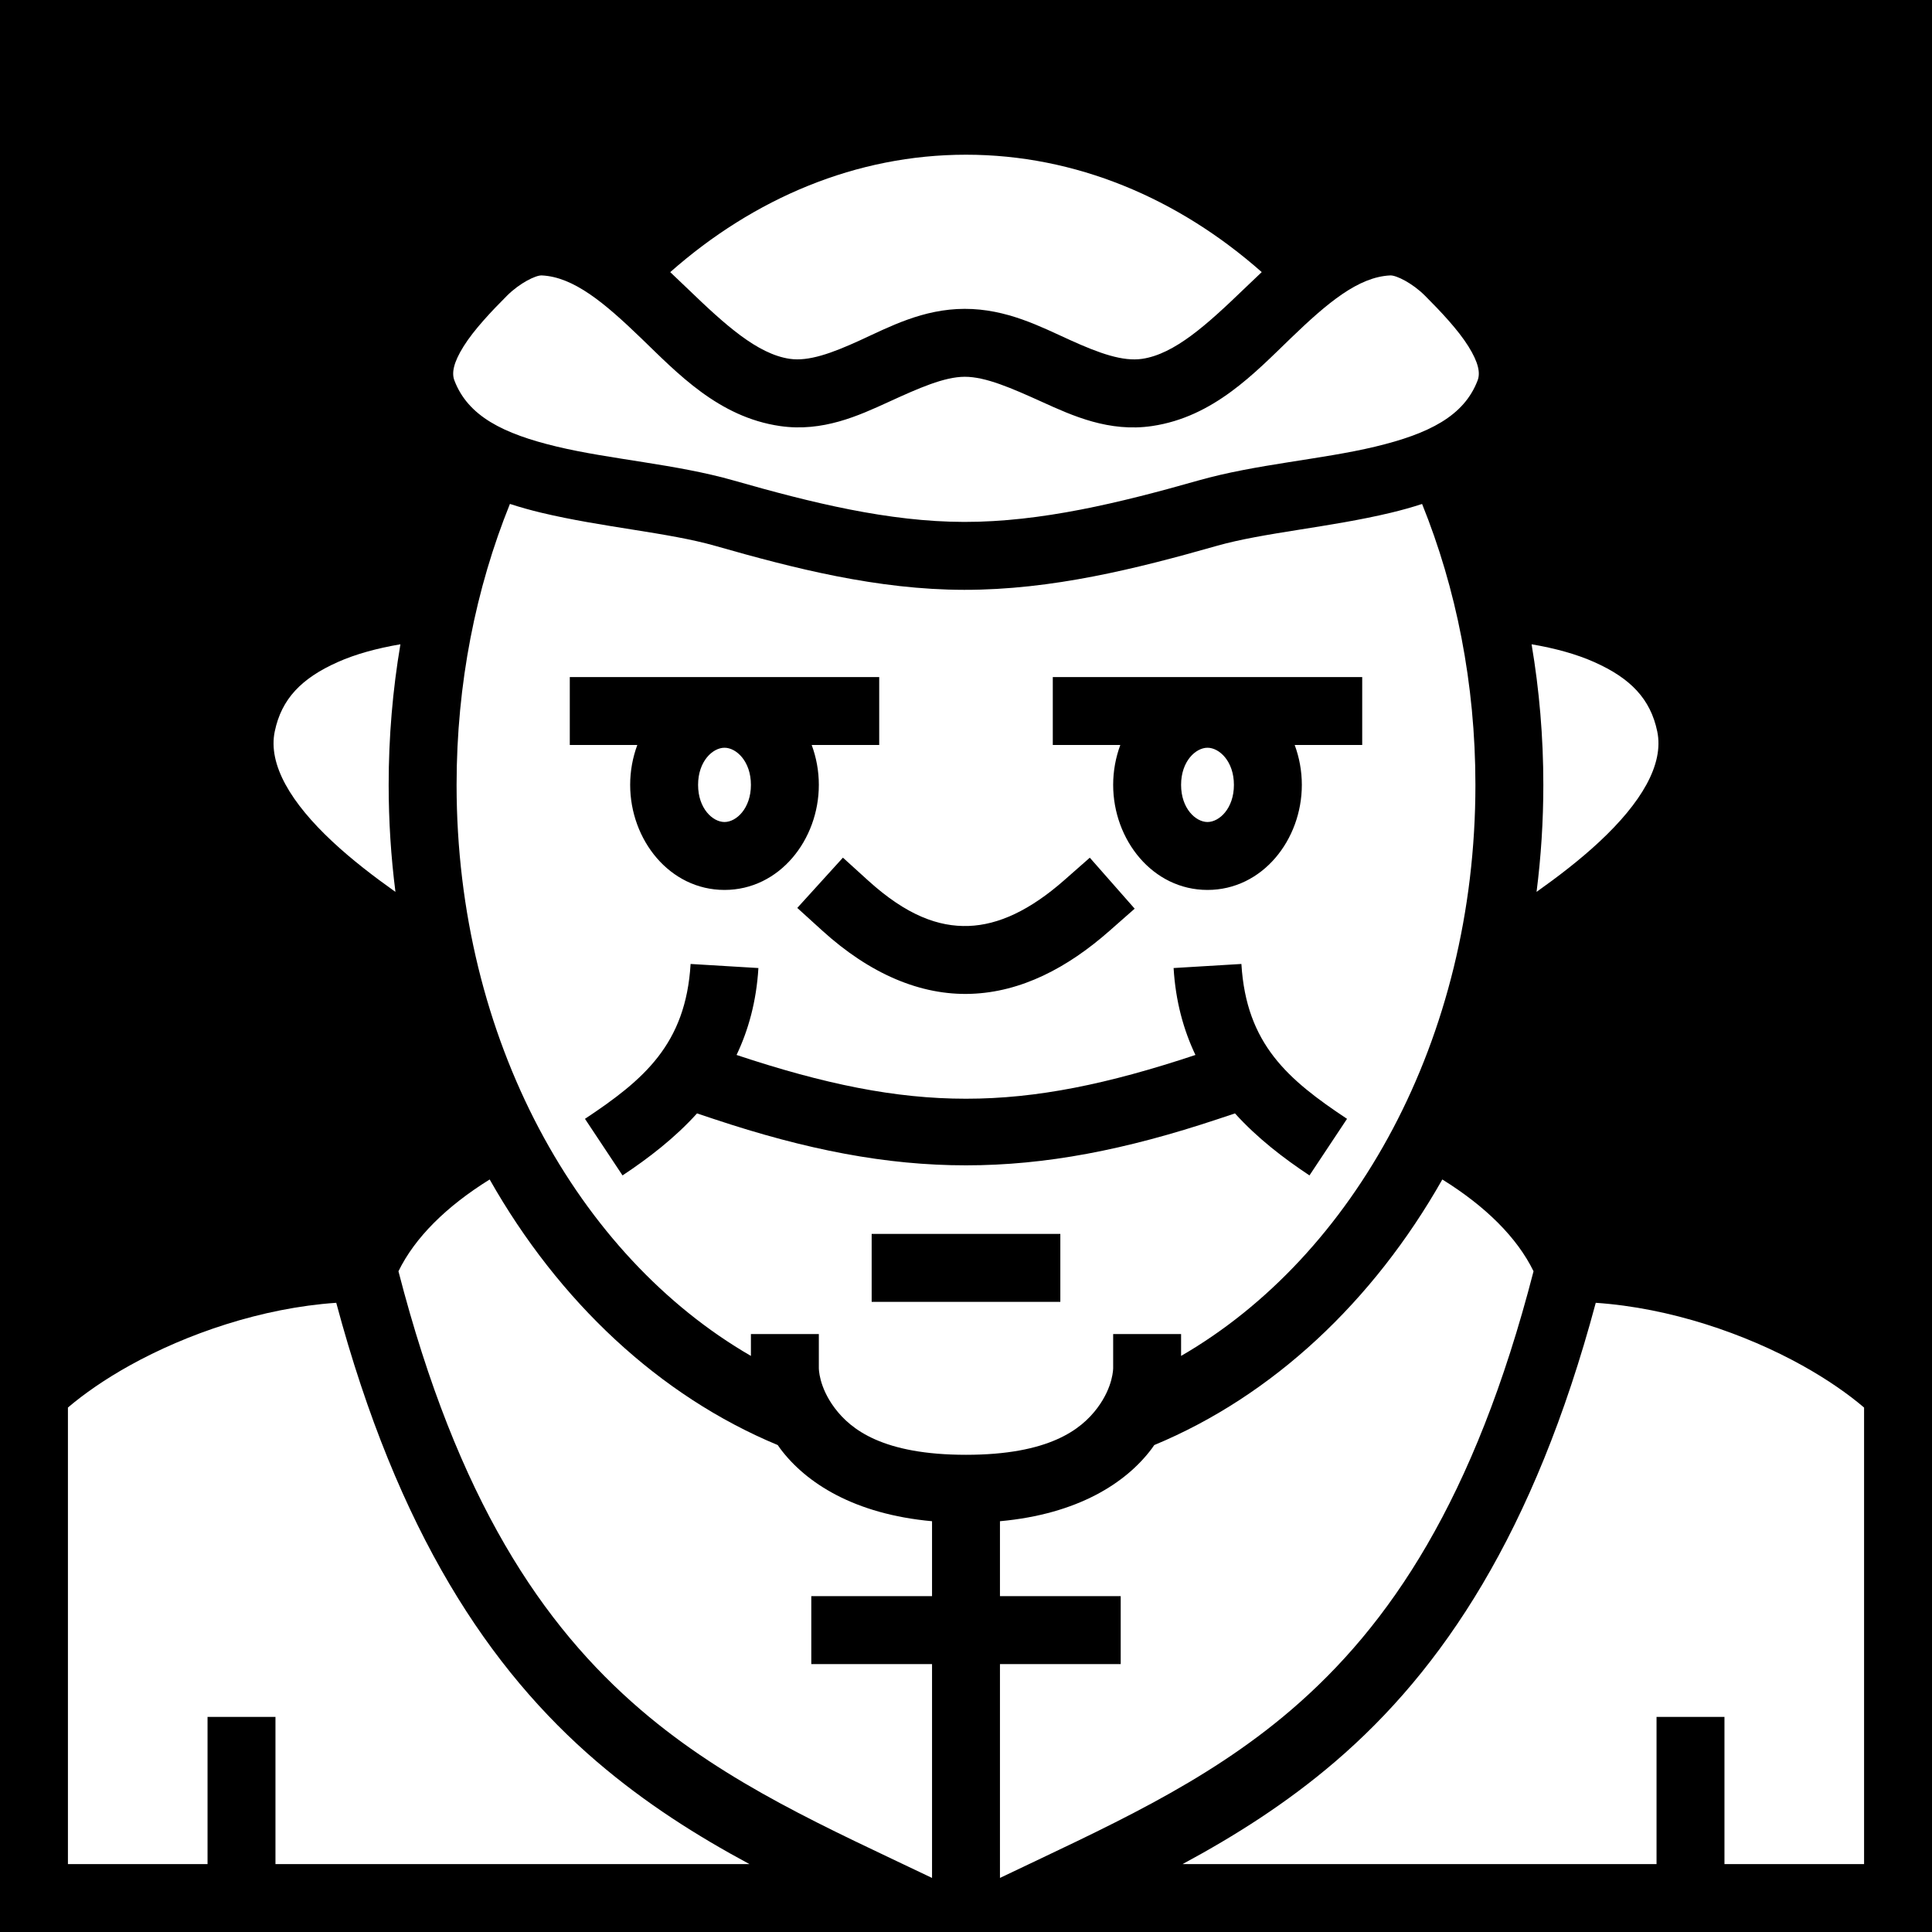
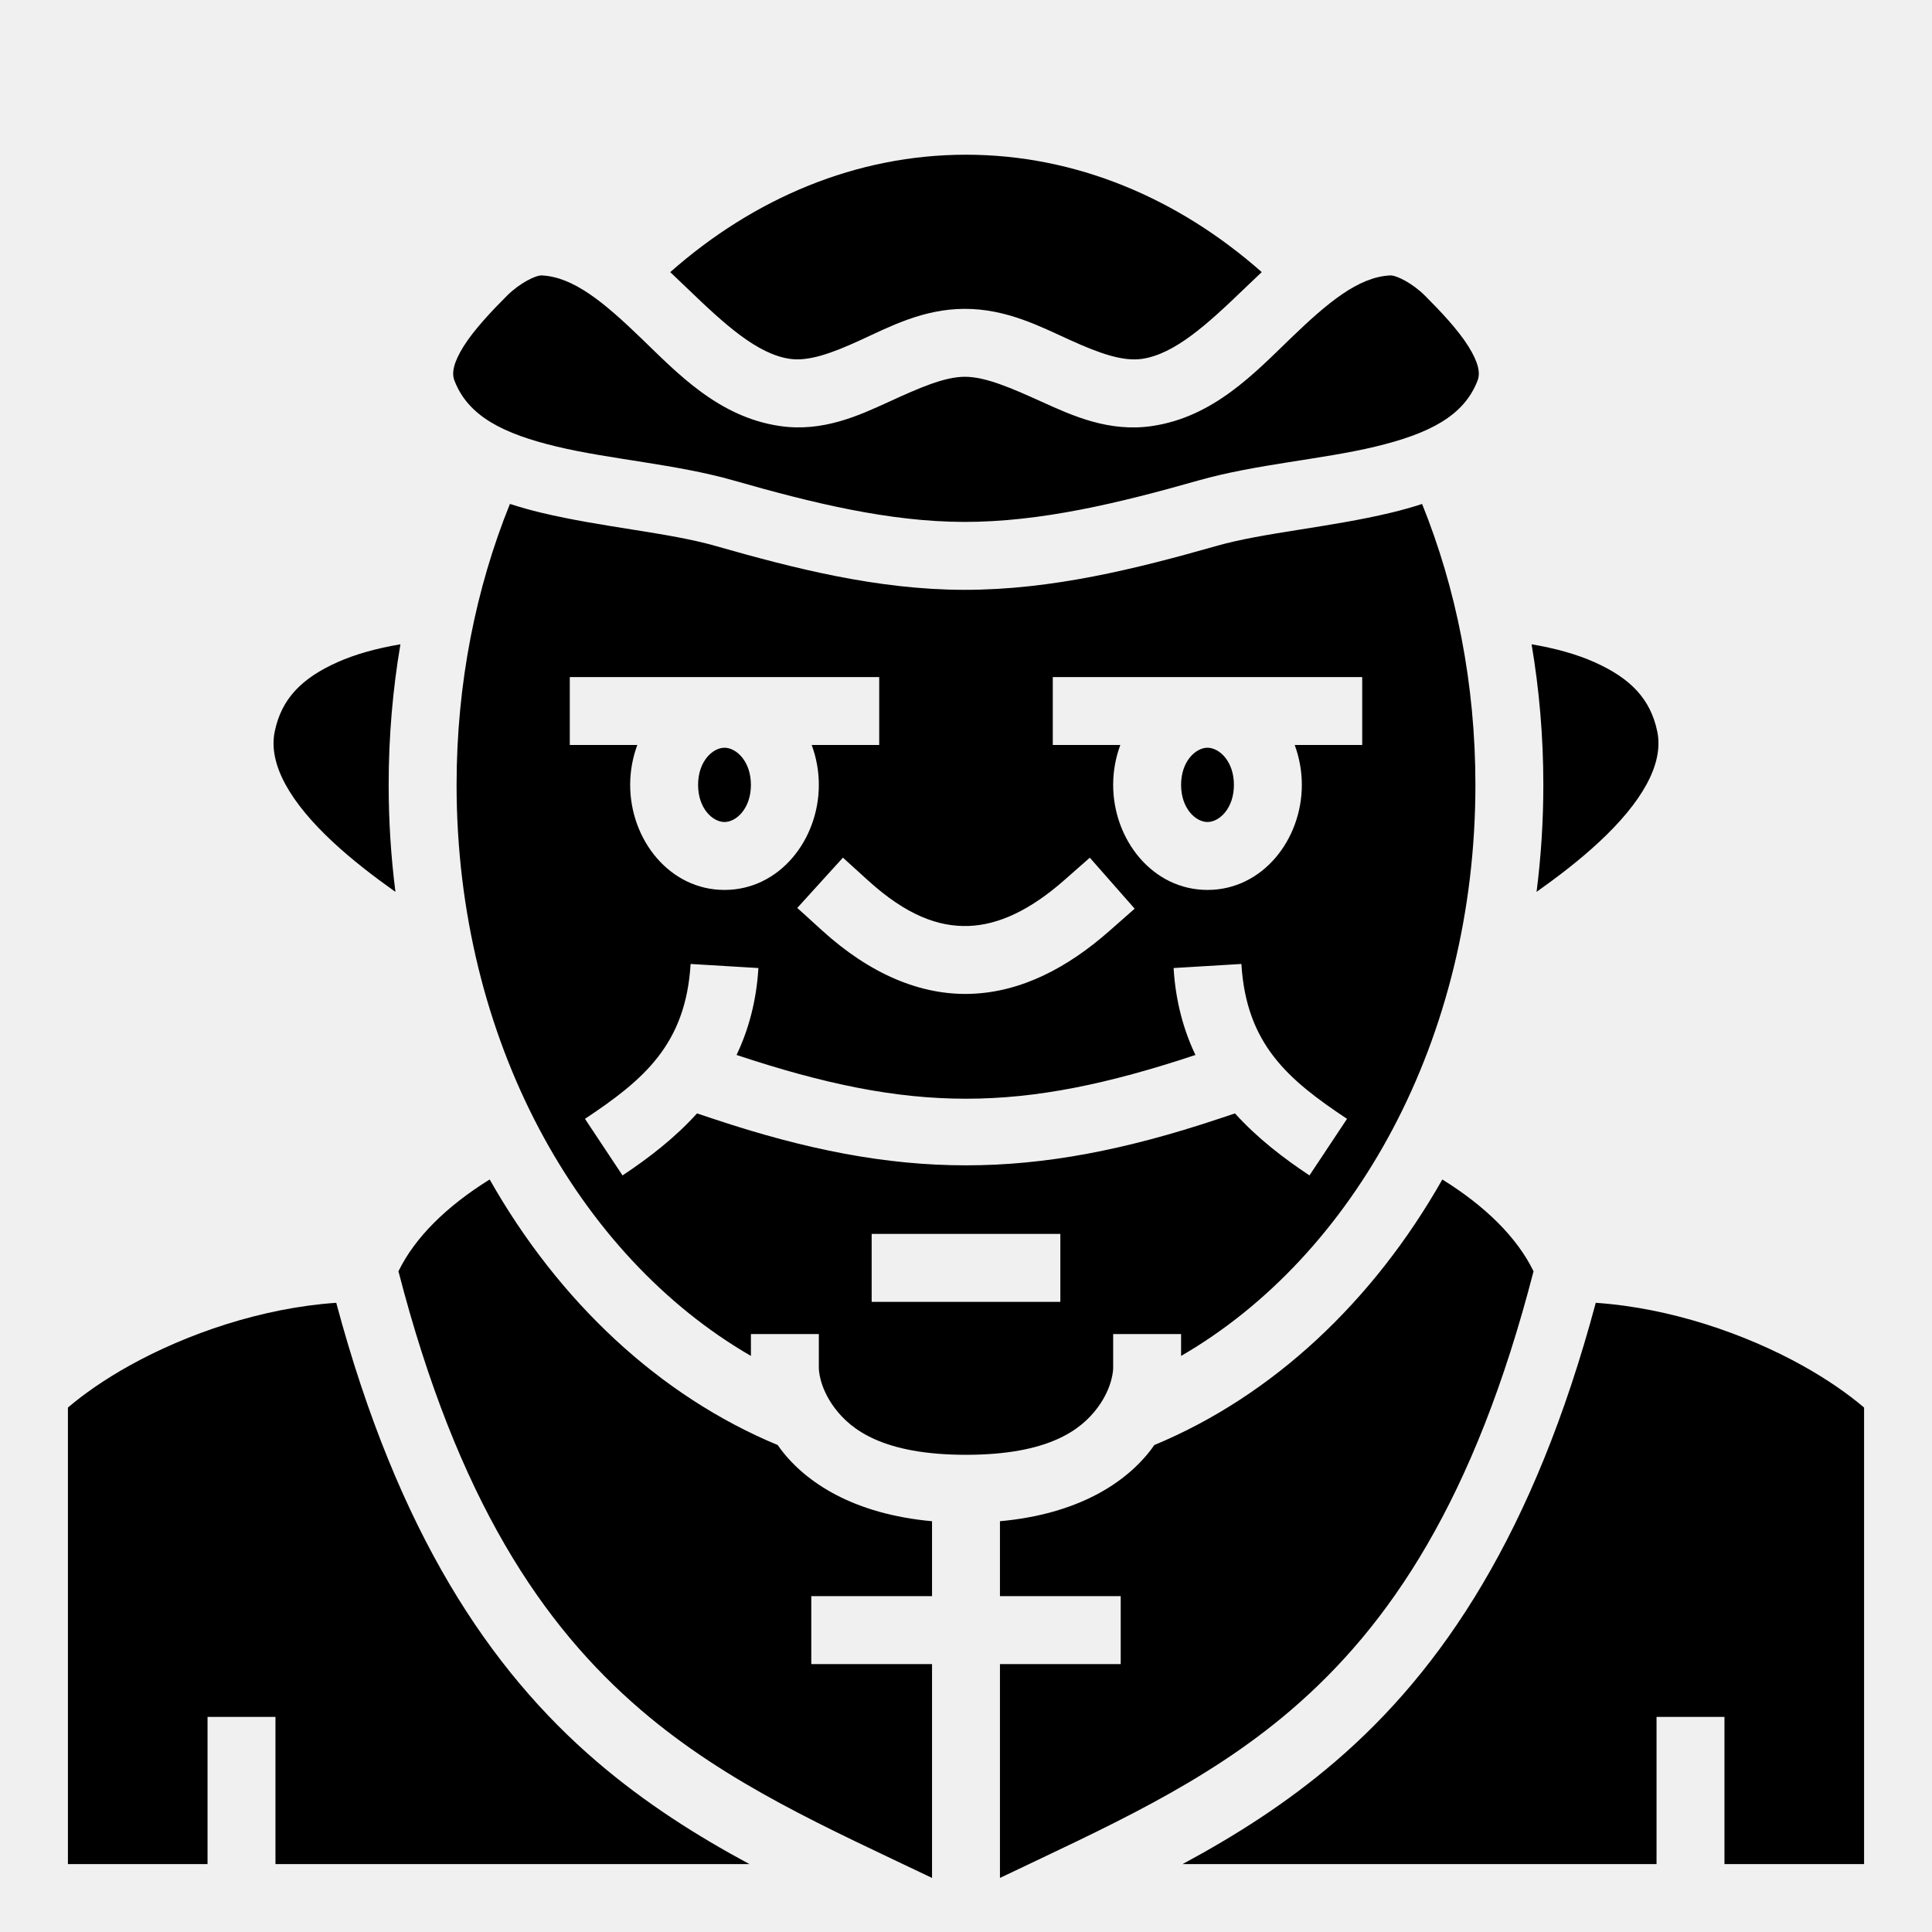
<svg xmlns="http://www.w3.org/2000/svg" viewBox="0 0 512 512" style="height: 512px; width: 512px;">
-   <path d="M0 0h512v512H0z" fill="#000" fill-opacity="1" />
-   <g class="" transform="translate(0,0)" style="touch-action: none;">
-     <path d="M256 41c-29.03 0-56.162 11.49-78.38 31.12 1.61 1.512 3.192 3.022 4.714 4.49 9.823 9.47 18.386 17.234 26.963 18.484 5.004.73 11.068-1.446 18.715-4.95 7.647-3.503 16.566-8.274 27.62-8.294 11.163-.02 20.207 4.76 27.975 8.28 7.77 3.522 13.955 5.722 19.08 4.966 8.583-1.267 17.153-9.04 26.98-18.506 1.52-1.464 3.095-2.97 4.704-4.48C312.156 52.488 285.027 41 256 41zM143.572 72.99c-1.595-.076-5.878 2.043-9.21 5.373-4.138 4.14-8.75 9.024-11.485 13.395-2.736 4.37-3.203 7.102-2.465 9.043 3.604 9.48 12.928 14.148 27.156 17.555 14.228 3.408 31.67 4.636 46.905 8.99 20.49 5.857 41.04 10.94 61.052 10.968 20.34.026 41.222-5.056 62.012-10.97 15.233-4.332 32.672-5.563 46.897-8.974 14.224-3.412 23.55-8.088 27.154-17.57.738-1.94.27-4.672-2.465-9.042-2.736-4.37-7.347-9.256-11.486-13.395-3.33-3.33-7.614-5.45-9.21-5.373-8.463.402-16.603 7.244-26.273 16.56-9.67 9.317-20.536 20.948-36.84 23.354-11.4 1.683-21.038-2.707-29.138-6.38-8.1-3.67-14.97-6.685-20.51-6.674-5.422.01-12.174 3.002-20.156 6.66-7.983 3.657-17.506 8.043-28.807 6.396-16.317-2.377-27.19-14.016-36.86-23.34-9.672-9.323-17.813-16.174-26.27-16.576zm-8.437 60.555C126.11 155.883 121 181.13 121 208c0 67.545 32.248 124.872 78 151.332v-5.795h18v9s-.073 4.904 4.2 10.6c4.27 5.696 12.8 12.4 34.8 12.4 22 0 30.53-6.704 34.8-12.4 4.273-5.696 4.2-10.6 4.2-10.6v-9h18v5.795c45.752-26.46 78-83.787 78-151.332 0-26.865-5.11-52.11-14.13-74.443-2.73.888-5.49 1.657-8.24 2.316-16.316 3.913-33.775 5.26-46.167 8.783-21.193 6.028-43.652 11.687-66.96 11.656-22.997-.03-45.113-5.695-65.976-11.658-12.38-3.538-29.835-4.887-46.152-8.795-2.75-.66-5.51-1.428-8.24-2.315zm-29.02 37.197c-6.307 1.07-11.955 2.64-16.623 4.72-9.613 4.29-14.883 9.754-16.68 18.376-1.835 8.79 4.34 18.974 15.292 29.193 5.215 4.868 10.972 9.264 16.693 13.33-1.18-9.257-1.797-18.73-1.797-28.36 0-12.74 1.073-25.202 3.115-37.258zm299.77 0C407.927 182.798 409 195.262 409 208c0 9.63-.616 19.103-1.797 28.36 5.72-4.066 11.478-8.462 16.693-13.33 10.953-10.218 17.127-20.4 15.293-29.192-1.8-8.622-7.07-14.087-16.682-18.375-4.668-2.082-10.315-3.652-16.623-4.72zM151 179.428h82v18h-17.893C216.335 200.745 217 204.332 217 208c0 14.537-10.435 27.842-25 27.842S167 222.537 167 208c0-3.668.665-7.255 1.893-10.572H151v-18zm128 0h82v18h-17.893C344.335 200.745 345 204.332 345 208c0 14.537-10.435 27.842-25 27.842S295 222.537 295 208c0-3.668.665-7.255 1.893-10.572H279v-18zm-87 18.73c-3.11 0-7 3.566-7 9.842 0 6.276 3.89 9.842 7 9.842s7-3.566 7-9.842c0-6.276-3.89-9.842-7-9.842zm128 0c-3.11 0-7 3.566-7 9.842 0 6.276 3.89 9.842 7 9.842s7-3.566 7-9.842c0-6.276-3.89-9.842-7-9.842zm-96.615 29.13l6.664 6.048c10.193 9.253 18.694 12.328 26.63 12.053 7.936-.277 16.305-4.164 25.375-12.146l6.756-5.945 11.89 13.51-6.755 5.946c-11.043 9.72-23.294 16.16-36.64 16.623-13.347.462-26.79-5.312-39.354-16.716l-6.663-6.05 12.098-13.327zm-40.37 28.173l17.97 1.08c-.528 8.798-2.63 16.397-5.788 23.036 46.533 15.463 75.073 15.463 121.606 0-3.158-6.64-5.26-14.238-5.787-23.037l17.968-1.08c1.277 21.287 12.412 30.7 27.993 41.042l-9.954 14.996c-6.863-4.555-13.805-9.87-19.744-16.437l-4.434 1.48c-49.14 16.38-84.553 16.38-133.692 0l-4.433-1.48c-5.938 6.567-12.88 11.883-19.743 16.438l-9.954-14.996c15.58-10.34 26.716-19.755 27.993-41.04zm-53.247 57.112c-11.485 7.137-19.815 15.392-24.174 24.328 15.652 60.648 38.172 93.902 64.263 116.266 22.97 19.69 49.378 31.227 77.143 44.504V441h-32v-18h32v-19.86c-20.637-1.876-33.41-10.15-40.2-19.202-.244-.327-.46-.655-.69-.983-31.41-13.046-58.028-38.055-76.342-70.383zm252.464 0c-18.314 32.328-44.93 57.337-76.34 70.383-.23.328-.448.656-.693.983-6.79 9.053-19.563 17.326-40.2 19.2V423h32v18h-32v56.67c27.765-13.277 54.172-24.815 77.143-44.504 26.09-22.364 48.61-55.618 64.263-116.266-4.36-8.936-12.69-17.19-24.174-24.328zM231 327h50v18h-50v-18zM89.107 345.256c-19.795 1.35-39.674 8.244-54.736 16.61-6.51 3.618-12.106 7.51-16.37 11.148V494h37v-39h18v39h125.602c-13.88-7.477-27.505-16.063-40.46-27.166-28.365-24.313-52.697-60.595-69.035-121.578zm333.786 0c-16.338 60.983-40.67 97.265-69.036 121.578-12.954 11.103-26.58 19.69-40.46 27.166H439v-39h18v39h37V373.014c-4.264-3.637-9.86-7.53-16.37-11.147-15.063-8.367-34.942-15.262-54.737-16.61z" fill="#fff" fill-opacity="1" />
-   </g>
+   <path d="M256 41c-29.03 0-56.162 11.49-78.38 31.12 1.61 1.512 3.192 3.022 4.714 4.49 9.823 9.47 18.386 17.234 26.963 18.484 5.004.73 11.068-1.446 18.715-4.95 7.647-3.503 16.566-8.274 27.62-8.294 11.163-.02 20.207 4.76 27.975 8.28 7.77 3.522 13.955 5.722 19.08 4.966 8.583-1.267 17.153-9.04 26.98-18.506 1.52-1.464 3.095-2.97 4.704-4.48C312.156 52.488 285.027 41 256 41zM143.572 72.99c-1.595-.076-5.878 2.043-9.21 5.373-4.138 4.14-8.75 9.024-11.485 13.395-2.736 4.37-3.203 7.102-2.465 9.043 3.604 9.48 12.928 14.148 27.156 17.555 14.228 3.408 31.67 4.636 46.905 8.99 20.49 5.857 41.04 10.94 61.052 10.968 20.34.026 41.222-5.056 62.012-10.97 15.233-4.332 32.672-5.563 46.897-8.974 14.224-3.412 23.55-8.088 27.154-17.57.738-1.94.27-4.672-2.465-9.042-2.736-4.37-7.347-9.256-11.486-13.395-3.33-3.33-7.614-5.45-9.21-5.373-8.463.402-16.603 7.244-26.273 16.56-9.67 9.317-20.536 20.948-36.84 23.354-11.4 1.683-21.038-2.707-29.138-6.38-8.1-3.67-14.97-6.685-20.51-6.674-5.422.01-12.174 3.002-20.156 6.66-7.983 3.657-17.506 8.043-28.807 6.396-16.317-2.377-27.19-14.016-36.86-23.34-9.672-9.323-17.813-16.174-26.27-16.576zm-8.437 60.555C126.11 155.883 121 181.13 121 208c0 67.545 32.248 124.872 78 151.332v-5.795h18v9s-.073 4.904 4.2 10.6c4.27 5.696 12.8 12.4 34.8 12.4 22 0 30.53-6.704 34.8-12.4 4.273-5.696 4.2-10.6 4.2-10.6v-9h18v5.795c45.752-26.46 78-83.787 78-151.332 0-26.865-5.11-52.11-14.13-74.443-2.73.888-5.49 1.657-8.24 2.316-16.316 3.913-33.775 5.26-46.167 8.783-21.193 6.028-43.652 11.687-66.96 11.656-22.997-.03-45.113-5.695-65.976-11.658-12.38-3.538-29.835-4.887-46.152-8.795-2.75-.66-5.51-1.428-8.24-2.315zm-29.02 37.197c-6.307 1.07-11.955 2.64-16.623 4.72-9.613 4.29-14.883 9.754-16.68 18.376-1.835 8.79 4.34 18.974 15.292 29.193 5.215 4.868 10.972 9.264 16.693 13.33-1.18-9.257-1.797-18.73-1.797-28.36 0-12.74 1.073-25.202 3.115-37.258zm299.77 0C407.927 182.798 409 195.262 409 208c0 9.63-.616 19.103-1.797 28.36 5.72-4.066 11.478-8.462 16.693-13.33 10.953-10.218 17.127-20.4 15.293-29.192-1.8-8.622-7.07-14.087-16.682-18.375-4.668-2.082-10.315-3.652-16.623-4.72zM151 179.428h82v18h-17.893C216.335 200.745 217 204.332 217 208c0 14.537-10.435 27.842-25 27.842S167 222.537 167 208c0-3.668.665-7.255 1.893-10.572H151v-18zm128 0h82v18h-17.893C344.335 200.745 345 204.332 345 208c0 14.537-10.435 27.842-25 27.842S295 222.537 295 208c0-3.668.665-7.255 1.893-10.572H279v-18zm-87 18.73c-3.11 0-7 3.566-7 9.842 0 6.276 3.89 9.842 7 9.842s7-3.566 7-9.842c0-6.276-3.89-9.842-7-9.842zm128 0c-3.11 0-7 3.566-7 9.842 0 6.276 3.89 9.842 7 9.842s7-3.566 7-9.842c0-6.276-3.89-9.842-7-9.842zm-96.615 29.13l6.664 6.048c10.193 9.253 18.694 12.328 26.63 12.053 7.936-.277 16.305-4.164 25.375-12.146l6.756-5.945 11.89 13.51-6.755 5.946c-11.043 9.72-23.294 16.16-36.64 16.623-13.347.462-26.79-5.312-39.354-16.716l-6.663-6.05 12.098-13.327zm-40.37 28.173l17.97 1.08c-.528 8.798-2.63 16.397-5.788 23.036 46.533 15.463 75.073 15.463 121.606 0-3.158-6.64-5.26-14.238-5.787-23.037l17.968-1.08c1.277 21.287 12.412 30.7 27.993 41.042l-9.954 14.996c-6.863-4.555-13.805-9.87-19.744-16.437l-4.434 1.48c-49.14 16.38-84.553 16.38-133.692 0l-4.433-1.48c-5.938 6.567-12.88 11.883-19.743 16.438l-9.954-14.996c15.58-10.34 26.716-19.755 27.993-41.04zm-53.247 57.112c-11.485 7.137-19.815 15.392-24.174 24.328 15.652 60.648 38.172 93.902 64.263 116.266 22.97 19.69 49.378 31.227 77.143 44.504V441h-32v-18h32v-19.86c-20.637-1.876-33.41-10.15-40.2-19.202-.244-.327-.46-.655-.69-.983-31.41-13.046-58.028-38.055-76.342-70.383zm252.464 0c-18.314 32.328-44.93 57.337-76.34 70.383-.23.328-.448.656-.693.983-6.79 9.053-19.563 17.326-40.2 19.2V423h32v18h-32v56.67c27.765-13.277 54.172-24.815 77.143-44.504 26.09-22.364 48.61-55.618 64.263-116.266-4.36-8.936-12.69-17.19-24.174-24.328zM231 327h50v18h-50v-18zM89.107 345.256c-19.795 1.35-39.674 8.244-54.736 16.61-6.51 3.618-12.106 7.51-16.37 11.148V494h37v-39h18v39h125.602c-13.88-7.477-27.505-16.063-40.46-27.166-28.365-24.313-52.697-60.595-69.035-121.578zm333.786 0c-16.338 60.983-40.67 97.265-69.036 121.578-12.954 11.103-26.58 19.69-40.46 27.166H439v-39h18v39h37V373.014c-4.264-3.637-9.86-7.53-16.37-11.147-15.063-8.367-34.942-15.262-54.737-16.61z" fill="#000000" />
</svg>
